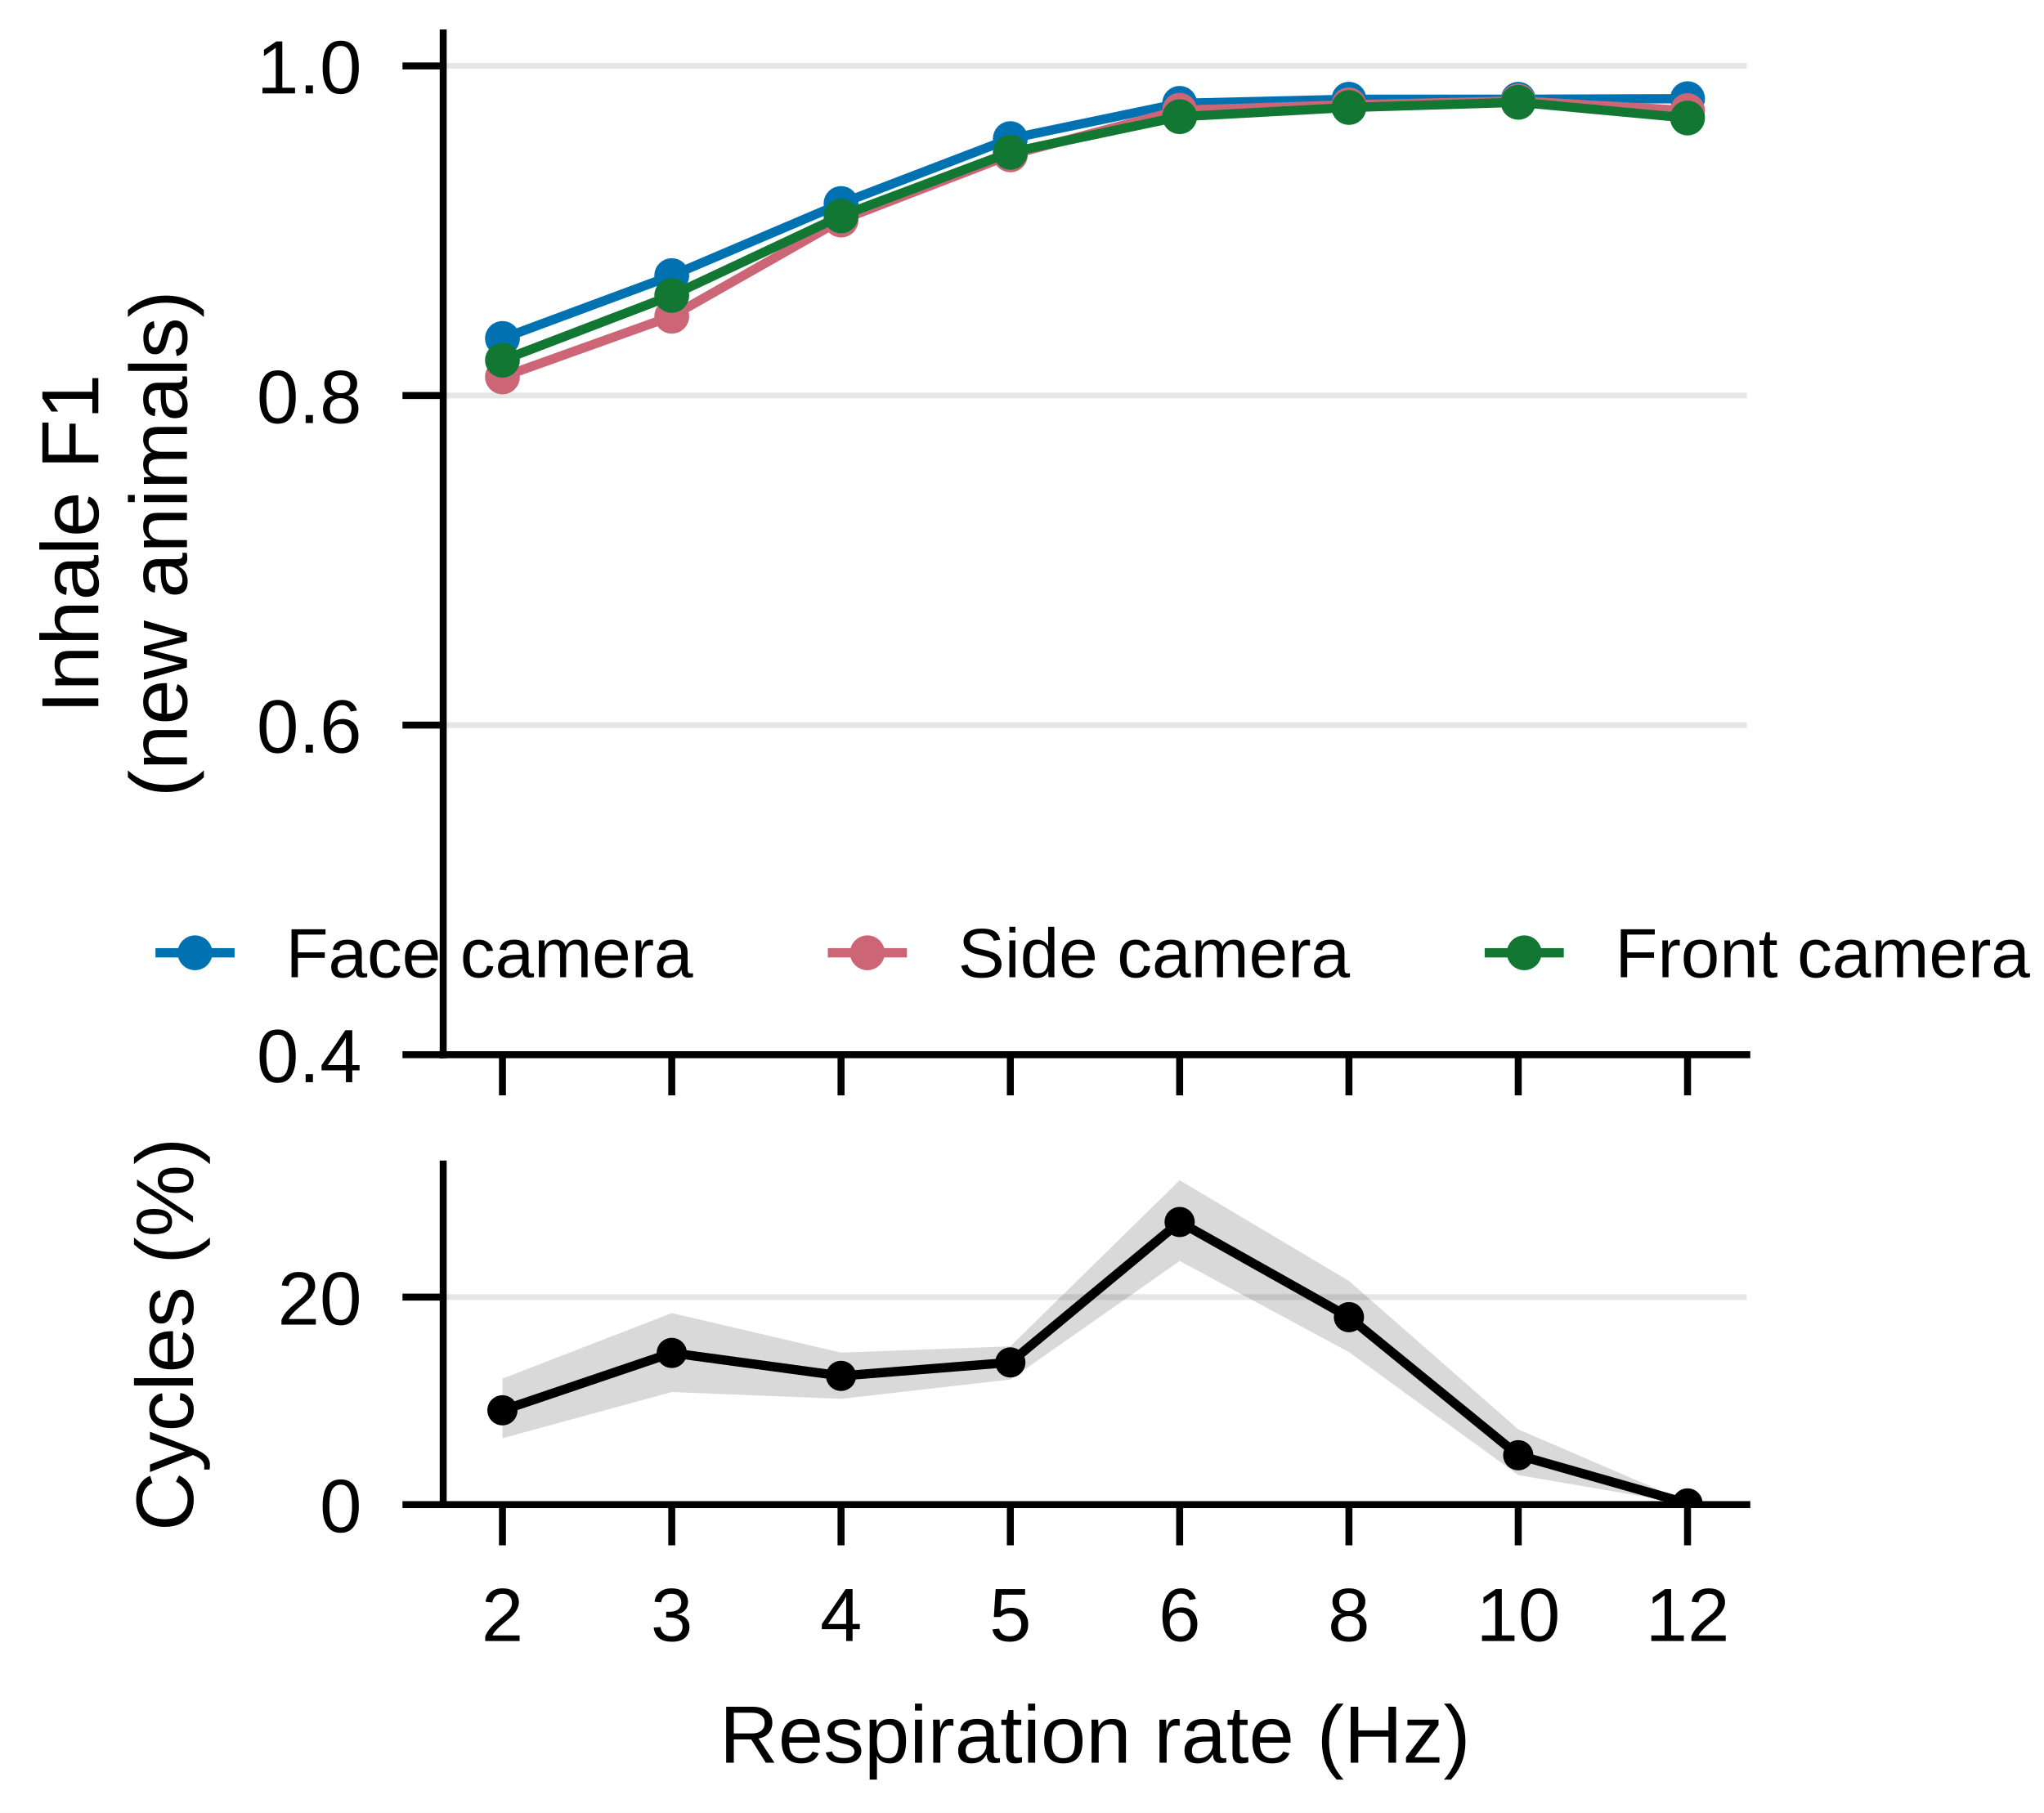
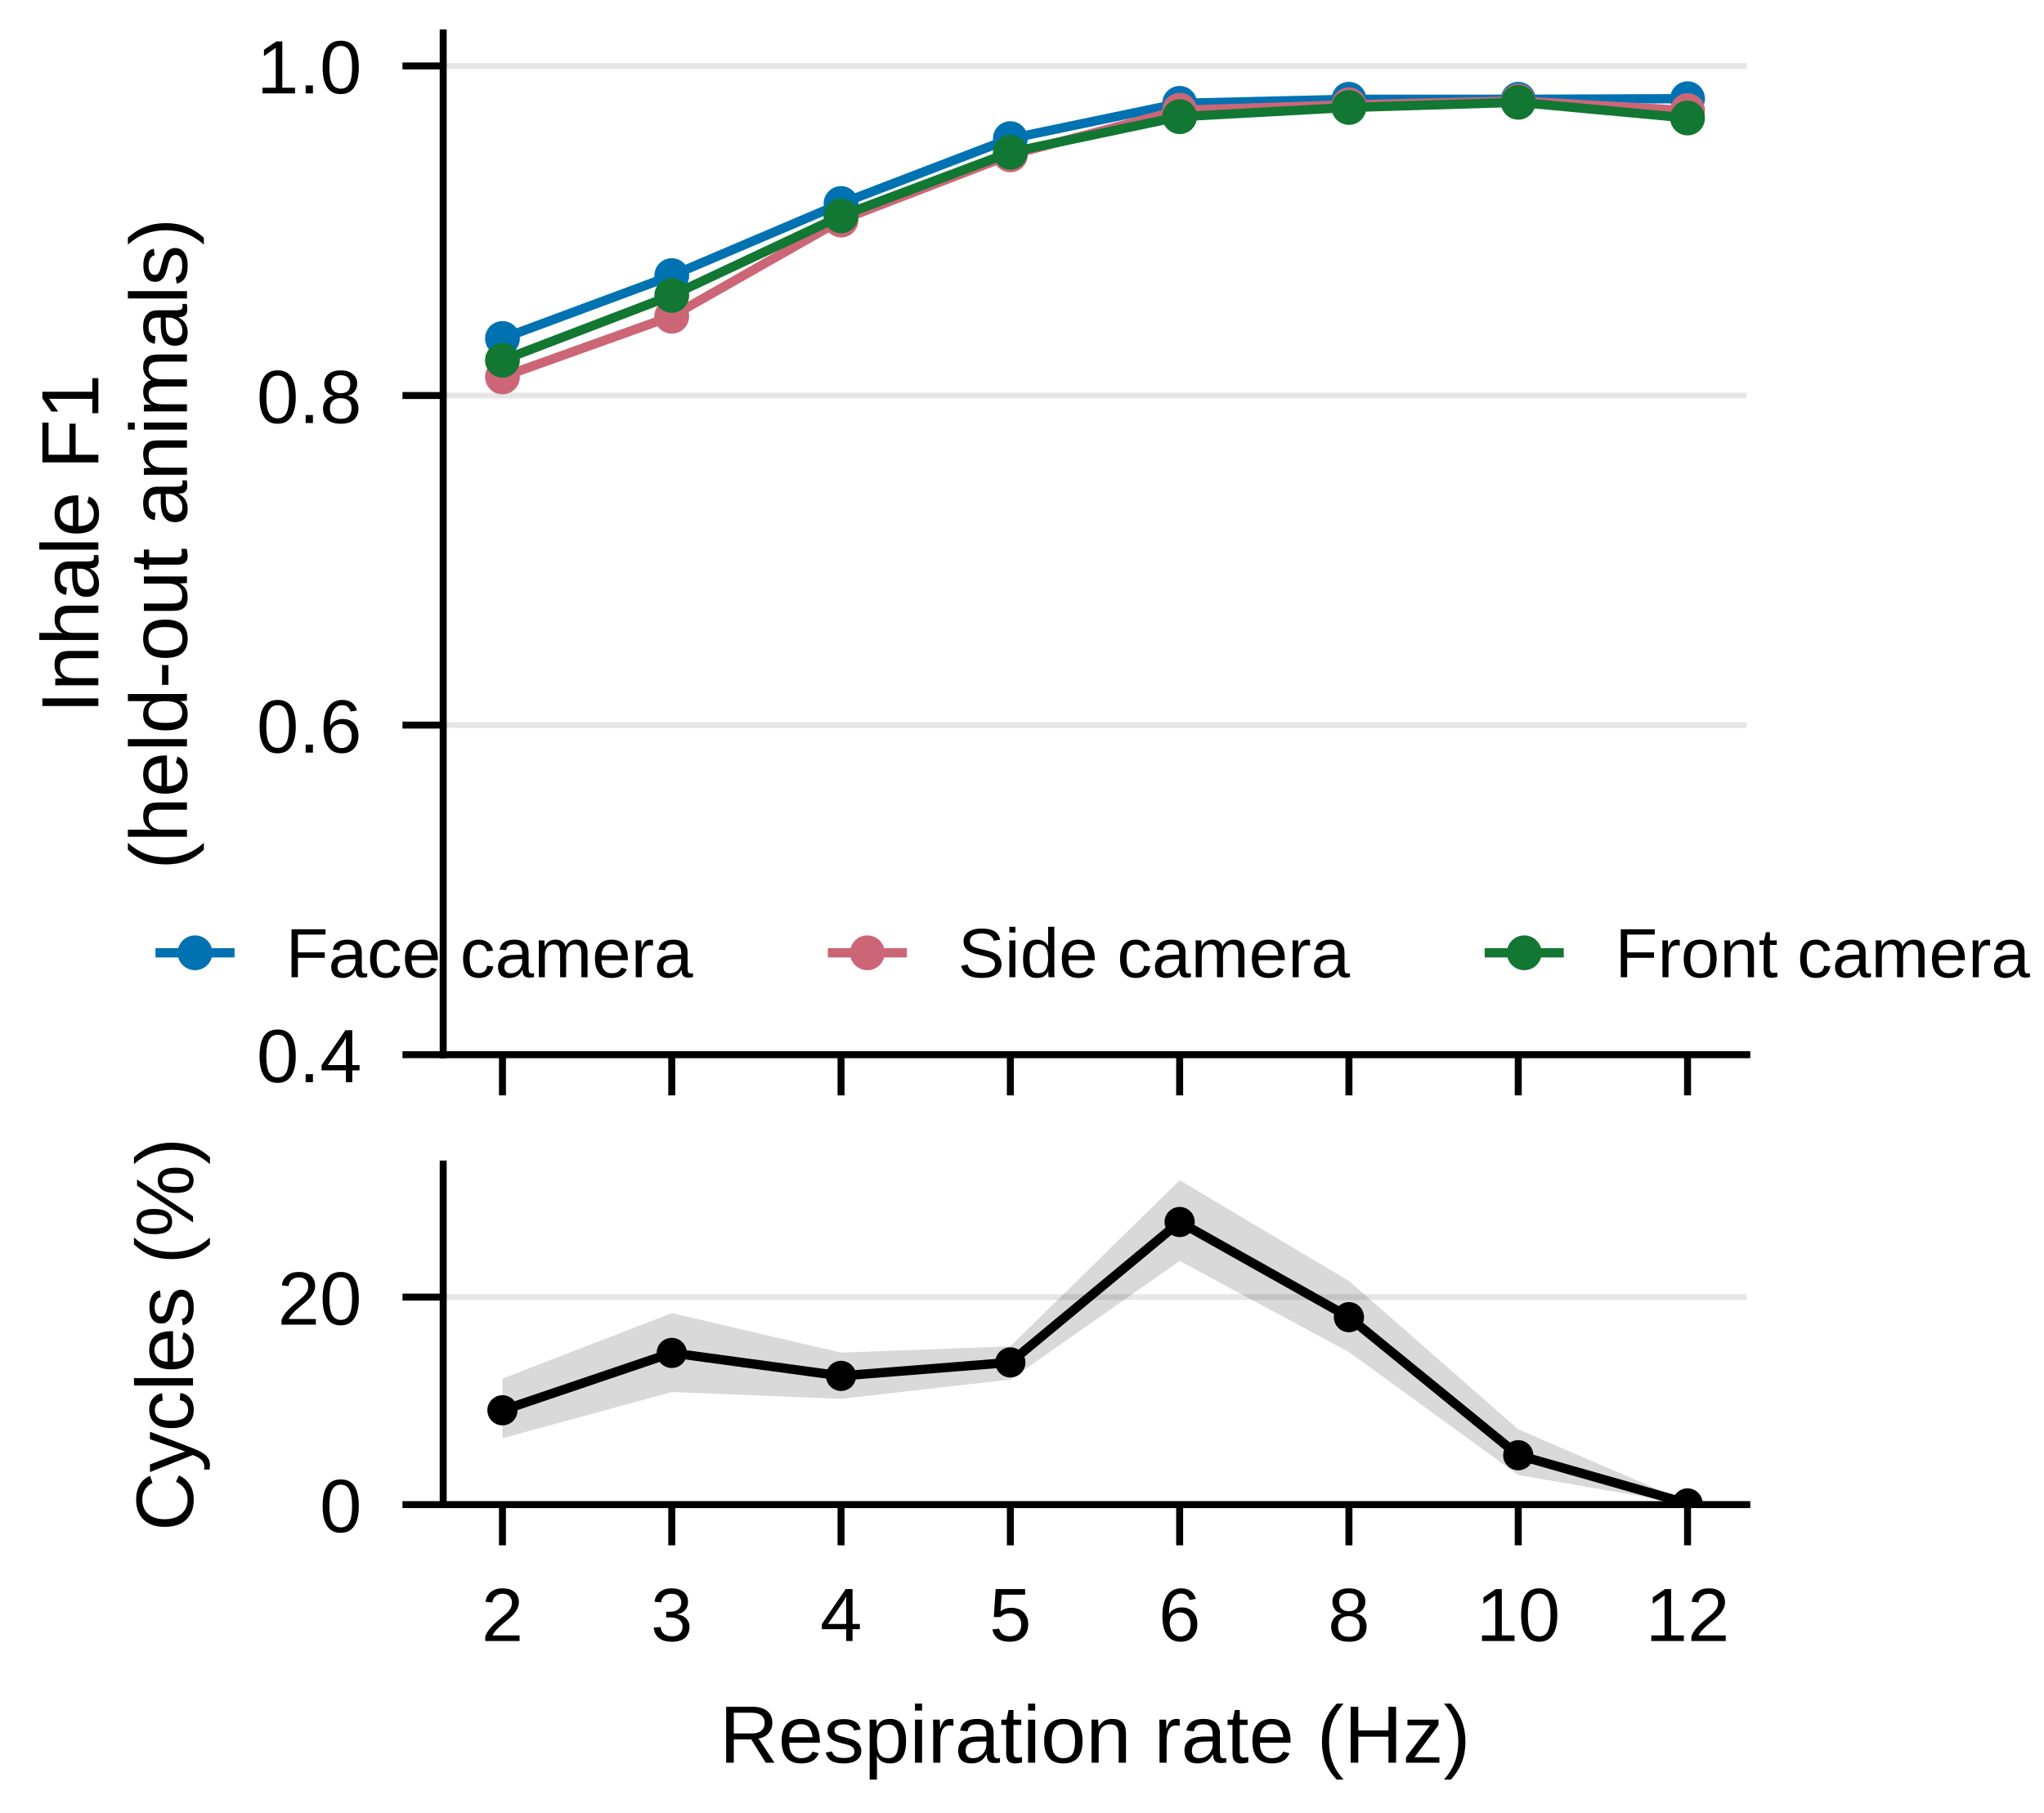
<svg xmlns="http://www.w3.org/2000/svg" xmlns:xlink="http://www.w3.org/1999/xlink" width="175.748pt" height="155.906pt" viewBox="0 0 175.748 155.906" version="1.1">
  <defs>
    <style type="text/css">*{stroke-linejoin: round; stroke-linecap: butt}</style>
  </defs>
  <g id="figure_1">
    <g id="patch_1">
      <path d="M 0 155.906  L 175.748 155.906  L 175.748 0  L 0 0  z " style="fill: #ffffff" />
    </g>
    <g id="axes_1">
      <g id="patch_2">
        <path d="M 38.107 90.707  L 150.194 90.707  L 150.194 2.835  L 38.107 2.835  z " style="fill: #ffffff" />
      </g>
      <g id="matplotlib.axis_1">
        <g id="xtick_1">
          <g id="line2d_1">
            <defs>
-               <path id="m03ba163e73" d="M 0 0  L 0 3.5  " style="stroke: #000000; stroke-width: 0.6" />
+               <path id="m599f8264e8" d="M 0 0  L 0 3.5  " style="stroke: #000000; stroke-width: 0.6" />
            </defs>
            <g>
-               <use xlink:href="#m03ba163e73" x="43.202" y="90.707" style="stroke: #000000; stroke-width: 0.6" />
+               <use xlink:href="#m599f8264e8" x="43.202" y="90.707" style="stroke: #000000; stroke-width: 0.6" />
            </g>
          </g>
        </g>
        <g id="xtick_2">
          <g id="line2d_2">
            <g>
-               <use xlink:href="#m03ba163e73" x="57.759" y="90.707" style="stroke: #000000; stroke-width: 0.6" />
+               <use xlink:href="#m599f8264e8" x="57.759" y="90.707" style="stroke: #000000; stroke-width: 0.6" />
            </g>
          </g>
        </g>
        <g id="xtick_3">
          <g id="line2d_3">
            <g>
-               <use xlink:href="#m03ba163e73" x="72.315" y="90.707" style="stroke: #000000; stroke-width: 0.6" />
+               <use xlink:href="#m599f8264e8" x="72.315" y="90.707" style="stroke: #000000; stroke-width: 0.6" />
            </g>
          </g>
        </g>
        <g id="xtick_4">
          <g id="line2d_4">
            <g>
-               <use xlink:href="#m03ba163e73" x="86.872" y="90.707" style="stroke: #000000; stroke-width: 0.6" />
+               <use xlink:href="#m599f8264e8" x="86.872" y="90.707" style="stroke: #000000; stroke-width: 0.6" />
            </g>
          </g>
        </g>
        <g id="xtick_5">
          <g id="line2d_5">
            <g>
-               <use xlink:href="#m03ba163e73" x="101.429" y="90.707" style="stroke: #000000; stroke-width: 0.6" />
+               <use xlink:href="#m599f8264e8" x="101.429" y="90.707" style="stroke: #000000; stroke-width: 0.6" />
            </g>
          </g>
        </g>
        <g id="xtick_6">
          <g id="line2d_6">
            <g>
-               <use xlink:href="#m03ba163e73" x="115.985" y="90.707" style="stroke: #000000; stroke-width: 0.6" />
+               <use xlink:href="#m599f8264e8" x="115.985" y="90.707" style="stroke: #000000; stroke-width: 0.6" />
            </g>
          </g>
        </g>
        <g id="xtick_7">
          <g id="line2d_7">
            <g>
-               <use xlink:href="#m03ba163e73" x="130.542" y="90.707" style="stroke: #000000; stroke-width: 0.6" />
+               <use xlink:href="#m599f8264e8" x="130.542" y="90.707" style="stroke: #000000; stroke-width: 0.6" />
            </g>
          </g>
        </g>
        <g id="xtick_8">
          <g id="line2d_8">
            <g>
-               <use xlink:href="#m03ba163e73" x="145.099" y="90.707" style="stroke: #000000; stroke-width: 0.6" />
+               <use xlink:href="#m599f8264e8" x="145.099" y="90.707" style="stroke: #000000; stroke-width: 0.6" />
            </g>
          </g>
        </g>
      </g>
      <g id="matplotlib.axis_2">
        <g id="ytick_1">
          <g id="line2d_9">
-             <path d="M 38.107 90.707  L 150.194 90.707  " clip-path="url(#p1f87ca7f56)" style="fill: none; stroke: #e6e6e6; stroke-width: 0.5; stroke-linecap: square" />
+             <path d="M 38.107 90.707  L 150.194 90.707  " clip-path="url(#pb3d7f7e293)" style="fill: none; stroke: #e6e6e6; stroke-width: 0.5; stroke-linecap: square" />
          </g>
          <g id="line2d_10">
            <defs>
-               <path id="m43eda0c025" d="M 0 0  L -3.5 0  " style="stroke: #000000; stroke-width: 0.6" />
+               <path id="mf9e0705a2c" d="M 0 0  L -3.5 0  " style="stroke: #000000; stroke-width: 0.6" />
            </defs>
            <g>
-               <use xlink:href="#m43eda0c025" x="38.107" y="90.707" style="stroke: #000000; stroke-width: 0.6" />
+               <use xlink:href="#mf9e0705a2c" x="38.107" y="90.707" style="stroke: #000000; stroke-width: 0.6" />
            </g>
          </g>
          <g id="text_1">
            <text style="font-size: 6.5px; font-family: 'Arial', 'Helvetica', 'DejaVu Sans', sans-serif; text-anchor: end" x="31.107" y="93.073" transform="rotate(-0 31.10709 93.07325)">0.4</text>
          </g>
        </g>
        <g id="ytick_2">
          <g id="line2d_11">
-             <path d="M 38.107 62.361  L 150.194 62.361  " clip-path="url(#p1f87ca7f56)" style="fill: none; stroke: #e6e6e6; stroke-width: 0.5; stroke-linecap: square" />
+             <path d="M 38.107 62.361  L 150.194 62.361  " clip-path="url(#pb3d7f7e293)" style="fill: none; stroke: #e6e6e6; stroke-width: 0.5; stroke-linecap: square" />
          </g>
          <g id="line2d_12">
            <g>
-               <use xlink:href="#m43eda0c025" x="38.107" y="62.361" style="stroke: #000000; stroke-width: 0.6" />
+               <use xlink:href="#mf9e0705a2c" x="38.107" y="62.361" style="stroke: #000000; stroke-width: 0.6" />
            </g>
          </g>
          <g id="text_2">
            <text style="font-size: 6.5px; font-family: 'Arial', 'Helvetica', 'DejaVu Sans', sans-serif; text-anchor: end" x="31.107" y="64.727" transform="rotate(-0 31.10709 64.72728)">0.6</text>
          </g>
        </g>
        <g id="ytick_3">
          <g id="line2d_13">
-             <path d="M 38.107 34.015  L 150.194 34.015  " clip-path="url(#p1f87ca7f56)" style="fill: none; stroke: #e6e6e6; stroke-width: 0.5; stroke-linecap: square" />
+             <path d="M 38.107 34.015  L 150.194 34.015  " clip-path="url(#pb3d7f7e293)" style="fill: none; stroke: #e6e6e6; stroke-width: 0.5; stroke-linecap: square" />
          </g>
          <g id="line2d_14">
            <g>
-               <use xlink:href="#m43eda0c025" x="38.107" y="34.015" style="stroke: #000000; stroke-width: 0.6" />
+               <use xlink:href="#mf9e0705a2c" x="38.107" y="34.015" style="stroke: #000000; stroke-width: 0.6" />
            </g>
          </g>
          <g id="text_3">
            <text style="font-size: 6.5px; font-family: 'Arial', 'Helvetica', 'DejaVu Sans', sans-serif; text-anchor: end" x="31.107" y="36.381" transform="rotate(-0 31.10709 36.3813)">0.8</text>
          </g>
        </g>
        <g id="ytick_4">
          <g id="line2d_15">
-             <path d="M 38.107 5.669  L 150.194 5.669  " clip-path="url(#p1f87ca7f56)" style="fill: none; stroke: #e6e6e6; stroke-width: 0.5; stroke-linecap: square" />
+             <path d="M 38.107 5.669  L 150.194 5.669  " clip-path="url(#pb3d7f7e293)" style="fill: none; stroke: #e6e6e6; stroke-width: 0.5; stroke-linecap: square" />
          </g>
          <g id="line2d_16">
            <g>
-               <use xlink:href="#m43eda0c025" x="38.107" y="5.669" style="stroke: #000000; stroke-width: 0.6" />
+               <use xlink:href="#mf9e0705a2c" x="38.107" y="5.669" style="stroke: #000000; stroke-width: 0.6" />
            </g>
          </g>
          <g id="text_4">
            <text style="font-size: 6.5px; font-family: 'Arial', 'Helvetica', 'DejaVu Sans', sans-serif; text-anchor: end" x="31.107" y="8.035" transform="rotate(-0 31.10709 8.035332)">1.0</text>
          </g>
        </g>
        <g id="text_5">
          <text style="font-size: 7px; font-family: 'Arial', 'Helvetica', 'DejaVu Sans', sans-serif" transform="translate(8.455495 61.36262) rotate(-90)">Inhale F1</text>
-           <text style="font-size: 7px; font-family: 'Arial', 'Helvetica', 'DejaVu Sans', sans-serif" transform="translate(16.07415 68.55403) rotate(-90)">(new animals)</text>
+           <text style="font-size: 7px; font-family: 'Arial', 'Helvetica', 'DejaVu Sans', sans-serif" transform="translate(16.07415 74.78075) rotate(-90)">(held-out animals)</text>
        </g>
      </g>
      <g id="line2d_17">
-         <path d="M 43.202 29.109  L 57.759 23.703  L 72.315 17.503  L 86.872 11.921  L 101.429 8.888  L 115.985 8.534  L 130.542 8.537  L 145.099 8.488  " clip-path="url(#p1f87ca7f56)" style="fill: none; stroke: #0072b2; stroke-width: 0.8; stroke-linecap: square" />
-         <defs>
-           <path id="mc68730f047" d="M 0 1  C 0.265 1 0.52 0.895 0.707 0.707  C 0.895 0.52 1 0.265 1 0  C 1 -0.265 0.895 -0.52 0.707 -0.707  C 0.52 -0.895 0.265 -1 0 -1  C -0.265 -1 -0.52 -0.895 -0.707 -0.707  C -0.895 -0.52 -1 -0.265 -1 0  C -1 0.265 -0.895 0.52 -0.707 0.707  C -0.52 0.895 -0.265 1 0 1  z " style="stroke: #0072b2" />
-         </defs>
-         <g clip-path="url(#p1f87ca7f56)">
-           <use xlink:href="#mc68730f047" x="43.202" y="29.109" style="fill: #0072b2; stroke: #0072b2" />
-           <use xlink:href="#mc68730f047" x="57.759" y="23.703" style="fill: #0072b2; stroke: #0072b2" />
-           <use xlink:href="#mc68730f047" x="72.315" y="17.503" style="fill: #0072b2; stroke: #0072b2" />
-           <use xlink:href="#mc68730f047" x="86.872" y="11.921" style="fill: #0072b2; stroke: #0072b2" />
-           <use xlink:href="#mc68730f047" x="101.429" y="8.888" style="fill: #0072b2; stroke: #0072b2" />
-           <use xlink:href="#mc68730f047" x="115.985" y="8.534" style="fill: #0072b2; stroke: #0072b2" />
-           <use xlink:href="#mc68730f047" x="130.542" y="8.537" style="fill: #0072b2; stroke: #0072b2" />
-           <use xlink:href="#mc68730f047" x="145.099" y="8.488" style="fill: #0072b2; stroke: #0072b2" />
+         <path d="M 43.202 29.109  L 57.759 23.703  L 72.315 17.503  L 86.872 11.921  L 101.429 8.888  L 115.985 8.534  L 130.542 8.537  L 145.099 8.488  " clip-path="url(#pb3d7f7e293)" style="fill: none; stroke: #0072b2; stroke-width: 0.8; stroke-linecap: square" />
+         <defs>
+           <path id="mda10e32c08" d="M 0 1  C 0.265 1 0.52 0.895 0.707 0.707  C 0.895 0.52 1 0.265 1 0  C 1 -0.265 0.895 -0.52 0.707 -0.707  C 0.52 -0.895 0.265 -1 0 -1  C -0.265 -1 -0.52 -0.895 -0.707 -0.707  C -0.895 -0.52 -1 -0.265 -1 0  C -1 0.265 -0.895 0.52 -0.707 0.707  C -0.52 0.895 -0.265 1 0 1  z " style="stroke: #0072b2" />
+         </defs>
+         <g clip-path="url(#pb3d7f7e293)">
+           <use xlink:href="#mda10e32c08" x="43.202" y="29.109" style="fill: #0072b2; stroke: #0072b2" />
+           <use xlink:href="#mda10e32c08" x="57.759" y="23.703" style="fill: #0072b2; stroke: #0072b2" />
+           <use xlink:href="#mda10e32c08" x="72.315" y="17.503" style="fill: #0072b2; stroke: #0072b2" />
+           <use xlink:href="#mda10e32c08" x="86.872" y="11.921" style="fill: #0072b2; stroke: #0072b2" />
+           <use xlink:href="#mda10e32c08" x="101.429" y="8.888" style="fill: #0072b2; stroke: #0072b2" />
+           <use xlink:href="#mda10e32c08" x="115.985" y="8.534" style="fill: #0072b2; stroke: #0072b2" />
+           <use xlink:href="#mda10e32c08" x="130.542" y="8.537" style="fill: #0072b2; stroke: #0072b2" />
+           <use xlink:href="#mda10e32c08" x="145.099" y="8.488" style="fill: #0072b2; stroke: #0072b2" />
        </g>
      </g>
      <g id="line2d_18">
-         <path d="M 43.202 32.416  L 57.759 27.199  L 72.315 18.926  L 86.872 13.321  L 101.429 9.481  L 115.985 9.013  L 130.542 8.681  L 145.099 9.511  " clip-path="url(#p1f87ca7f56)" style="fill: none; stroke: #cc6677; stroke-width: 0.8; stroke-linecap: square" />
-         <defs>
-           <path id="m29aecbeddb" d="M 0 1  C 0.265 1 0.52 0.895 0.707 0.707  C 0.895 0.52 1 0.265 1 0  C 1 -0.265 0.895 -0.52 0.707 -0.707  C 0.52 -0.895 0.265 -1 0 -1  C -0.265 -1 -0.52 -0.895 -0.707 -0.707  C -0.895 -0.52 -1 -0.265 -1 0  C -1 0.265 -0.895 0.52 -0.707 0.707  C -0.52 0.895 -0.265 1 0 1  z " style="stroke: #cc6677" />
-         </defs>
-         <g clip-path="url(#p1f87ca7f56)">
-           <use xlink:href="#m29aecbeddb" x="43.202" y="32.416" style="fill: #cc6677; stroke: #cc6677" />
-           <use xlink:href="#m29aecbeddb" x="57.759" y="27.199" style="fill: #cc6677; stroke: #cc6677" />
-           <use xlink:href="#m29aecbeddb" x="72.315" y="18.926" style="fill: #cc6677; stroke: #cc6677" />
-           <use xlink:href="#m29aecbeddb" x="86.872" y="13.321" style="fill: #cc6677; stroke: #cc6677" />
-           <use xlink:href="#m29aecbeddb" x="101.429" y="9.481" style="fill: #cc6677; stroke: #cc6677" />
-           <use xlink:href="#m29aecbeddb" x="115.985" y="9.013" style="fill: #cc6677; stroke: #cc6677" />
-           <use xlink:href="#m29aecbeddb" x="130.542" y="8.681" style="fill: #cc6677; stroke: #cc6677" />
-           <use xlink:href="#m29aecbeddb" x="145.099" y="9.511" style="fill: #cc6677; stroke: #cc6677" />
+         <path d="M 43.202 32.416  L 57.759 27.199  L 72.315 18.926  L 86.872 13.321  L 101.429 9.481  L 115.985 9.013  L 130.542 8.681  L 145.099 9.511  " clip-path="url(#pb3d7f7e293)" style="fill: none; stroke: #cc6677; stroke-width: 0.8; stroke-linecap: square" />
+         <defs>
+           <path id="mcde700554c" d="M 0 1  C 0.265 1 0.52 0.895 0.707 0.707  C 0.895 0.52 1 0.265 1 0  C 1 -0.265 0.895 -0.52 0.707 -0.707  C 0.52 -0.895 0.265 -1 0 -1  C -0.265 -1 -0.52 -0.895 -0.707 -0.707  C -0.895 -0.52 -1 -0.265 -1 0  C -1 0.265 -0.895 0.52 -0.707 0.707  C -0.52 0.895 -0.265 1 0 1  z " style="stroke: #cc6677" />
+         </defs>
+         <g clip-path="url(#pb3d7f7e293)">
+           <use xlink:href="#mcde700554c" x="43.202" y="32.416" style="fill: #cc6677; stroke: #cc6677" />
+           <use xlink:href="#mcde700554c" x="57.759" y="27.199" style="fill: #cc6677; stroke: #cc6677" />
+           <use xlink:href="#mcde700554c" x="72.315" y="18.926" style="fill: #cc6677; stroke: #cc6677" />
+           <use xlink:href="#mcde700554c" x="86.872" y="13.321" style="fill: #cc6677; stroke: #cc6677" />
+           <use xlink:href="#mcde700554c" x="101.429" y="9.481" style="fill: #cc6677; stroke: #cc6677" />
+           <use xlink:href="#mcde700554c" x="115.985" y="9.013" style="fill: #cc6677; stroke: #cc6677" />
+           <use xlink:href="#mcde700554c" x="130.542" y="8.681" style="fill: #cc6677; stroke: #cc6677" />
+           <use xlink:href="#mcde700554c" x="145.099" y="9.511" style="fill: #cc6677; stroke: #cc6677" />
        </g>
      </g>
      <g id="line2d_19">
-         <path d="M 43.202 30.981  L 57.759 25.407  L 72.315 18.567  L 86.872 13.099  L 101.429 10.034  L 115.985 9.243  L 130.542 8.799  L 145.099 10.149  " clip-path="url(#p1f87ca7f56)" style="fill: none; stroke: #117733; stroke-width: 0.8; stroke-linecap: square" />
-         <defs>
-           <path id="mec01b8b315" d="M 0 1  C 0.265 1 0.52 0.895 0.707 0.707  C 0.895 0.52 1 0.265 1 0  C 1 -0.265 0.895 -0.52 0.707 -0.707  C 0.52 -0.895 0.265 -1 0 -1  C -0.265 -1 -0.52 -0.895 -0.707 -0.707  C -0.895 -0.52 -1 -0.265 -1 0  C -1 0.265 -0.895 0.52 -0.707 0.707  C -0.52 0.895 -0.265 1 0 1  z " style="stroke: #117733" />
-         </defs>
-         <g clip-path="url(#p1f87ca7f56)">
-           <use xlink:href="#mec01b8b315" x="43.202" y="30.981" style="fill: #117733; stroke: #117733" />
-           <use xlink:href="#mec01b8b315" x="57.759" y="25.407" style="fill: #117733; stroke: #117733" />
-           <use xlink:href="#mec01b8b315" x="72.315" y="18.567" style="fill: #117733; stroke: #117733" />
-           <use xlink:href="#mec01b8b315" x="86.872" y="13.099" style="fill: #117733; stroke: #117733" />
-           <use xlink:href="#mec01b8b315" x="101.429" y="10.034" style="fill: #117733; stroke: #117733" />
-           <use xlink:href="#mec01b8b315" x="115.985" y="9.243" style="fill: #117733; stroke: #117733" />
-           <use xlink:href="#mec01b8b315" x="130.542" y="8.799" style="fill: #117733; stroke: #117733" />
-           <use xlink:href="#mec01b8b315" x="145.099" y="10.149" style="fill: #117733; stroke: #117733" />
+         <path d="M 43.202 30.981  L 57.759 25.407  L 72.315 18.567  L 86.872 13.099  L 101.429 10.034  L 115.985 9.243  L 130.542 8.799  L 145.099 10.149  " clip-path="url(#pb3d7f7e293)" style="fill: none; stroke: #117733; stroke-width: 0.8; stroke-linecap: square" />
+         <defs>
+           <path id="mbac8691b4f" d="M 0 1  C 0.265 1 0.52 0.895 0.707 0.707  C 0.895 0.52 1 0.265 1 0  C 1 -0.265 0.895 -0.52 0.707 -0.707  C 0.52 -0.895 0.265 -1 0 -1  C -0.265 -1 -0.52 -0.895 -0.707 -0.707  C -0.895 -0.52 -1 -0.265 -1 0  C -1 0.265 -0.895 0.52 -0.707 0.707  C -0.52 0.895 -0.265 1 0 1  z " style="stroke: #117733" />
+         </defs>
+         <g clip-path="url(#pb3d7f7e293)">
+           <use xlink:href="#mbac8691b4f" x="43.202" y="30.981" style="fill: #117733; stroke: #117733" />
+           <use xlink:href="#mbac8691b4f" x="57.759" y="25.407" style="fill: #117733; stroke: #117733" />
+           <use xlink:href="#mbac8691b4f" x="72.315" y="18.567" style="fill: #117733; stroke: #117733" />
+           <use xlink:href="#mbac8691b4f" x="86.872" y="13.099" style="fill: #117733; stroke: #117733" />
+           <use xlink:href="#mbac8691b4f" x="101.429" y="10.034" style="fill: #117733; stroke: #117733" />
+           <use xlink:href="#mbac8691b4f" x="115.985" y="9.243" style="fill: #117733; stroke: #117733" />
+           <use xlink:href="#mbac8691b4f" x="130.542" y="8.799" style="fill: #117733; stroke: #117733" />
+           <use xlink:href="#mbac8691b4f" x="145.099" y="10.149" style="fill: #117733; stroke: #117733" />
        </g>
      </g>
      <g id="patch_3">
        <path d="M 38.107 90.707  L 38.107 2.835  " style="fill: none; stroke: #000000; stroke-width: 0.6; stroke-linejoin: miter; stroke-linecap: square" />
      </g>
      <g id="patch_4">
        <path d="M 38.107 90.707  L 150.194 90.707  " style="fill: none; stroke: #000000; stroke-width: 0.6; stroke-linejoin: miter; stroke-linecap: square" />
      </g>
      <g id="legend_1">
        <g id="line2d_20">
          <path d="M 13.768 81.944  L 16.768 81.944  L 19.768 81.944  " style="fill: none; stroke: #0072b2; stroke-width: 0.8; stroke-linecap: square" />
          <g>
-             <use xlink:href="#mc68730f047" x="16.768" y="81.944" style="fill: #0072b2; stroke: #0072b2" />
+             <use xlink:href="#mda10e32c08" x="16.768" y="81.944" style="fill: #0072b2; stroke: #0072b2" />
          </g>
        </g>
        <g id="text_6">
          <text style="font-size: 6px; font-family: 'Arial', 'Helvetica', 'DejaVu Sans', sans-serif; text-anchor: start" x="24.568" y="84.044" transform="rotate(-0 24.56775 84.04446)">Face camera</text>
        </g>
        <g id="line2d_21">
          <path d="M 71.578 81.944  L 74.578 81.944  L 77.578 81.944  " style="fill: none; stroke: #cc6677; stroke-width: 0.8; stroke-linecap: square" />
          <g>
-             <use xlink:href="#m29aecbeddb" x="74.578" y="81.944" style="fill: #cc6677; stroke: #cc6677" />
+             <use xlink:href="#mcde700554c" x="74.578" y="81.944" style="fill: #cc6677; stroke: #cc6677" />
          </g>
        </g>
        <g id="text_7">
          <text style="font-size: 6px; font-family: 'Arial', 'Helvetica', 'DejaVu Sans', sans-serif; text-anchor: start" x="82.378" y="84.044" transform="rotate(-0 82.37775 84.04446)">Side camera</text>
        </g>
        <g id="line2d_22">
          <path d="M 128.058 81.944  L 131.058 81.944  L 134.058 81.944  " style="fill: none; stroke: #117733; stroke-width: 0.8; stroke-linecap: square" />
          <g>
-             <use xlink:href="#mec01b8b315" x="131.058" y="81.944" style="fill: #117733; stroke: #117733" />
+             <use xlink:href="#mbac8691b4f" x="131.058" y="81.944" style="fill: #117733; stroke: #117733" />
          </g>
        </g>
        <g id="text_8">
          <text style="font-size: 6px; font-family: 'Arial', 'Helvetica', 'DejaVu Sans', sans-serif; text-anchor: start" x="138.858" y="84.044" transform="rotate(-0 138.8584 84.04446)">Front camera</text>
        </g>
      </g>
    </g>
    <g id="axes_2">
      <g id="patch_5">
        <path d="M 38.107 129.401  L 150.194 129.401  L 150.194 100.11  L 38.107 100.11  z " style="fill: #ffffff" />
      </g>
      <g id="matplotlib.axis_3">
        <g id="xtick_9">
          <g id="line2d_23">
            <g>
-               <use xlink:href="#m03ba163e73" x="43.202" y="129.401" style="stroke: #000000; stroke-width: 0.6" />
+               <use xlink:href="#m599f8264e8" x="43.202" y="129.401" style="stroke: #000000; stroke-width: 0.6" />
            </g>
          </g>
          <g id="text_9">
            <text style="font-size: 6.5px; font-family: 'Arial', 'Helvetica', 'DejaVu Sans', sans-serif; text-anchor: middle" x="43.202" y="141.133" transform="rotate(-0 43.20193 141.1335)">2</text>
          </g>
        </g>
        <g id="xtick_10">
          <g id="line2d_24">
            <g>
-               <use xlink:href="#m03ba163e73" x="57.759" y="129.401" style="stroke: #000000; stroke-width: 0.6" />
+               <use xlink:href="#m599f8264e8" x="57.759" y="129.401" style="stroke: #000000; stroke-width: 0.6" />
            </g>
          </g>
          <g id="text_10">
            <text style="font-size: 6.5px; font-family: 'Arial', 'Helvetica', 'DejaVu Sans', sans-serif; text-anchor: middle" x="57.759" y="141.133" transform="rotate(-0 57.75864 141.1335)">3</text>
          </g>
        </g>
        <g id="xtick_11">
          <g id="line2d_25">
            <g>
-               <use xlink:href="#m03ba163e73" x="72.315" y="129.401" style="stroke: #000000; stroke-width: 0.6" />
+               <use xlink:href="#m599f8264e8" x="72.315" y="129.401" style="stroke: #000000; stroke-width: 0.6" />
            </g>
          </g>
          <g id="text_11">
            <text style="font-size: 6.5px; font-family: 'Arial', 'Helvetica', 'DejaVu Sans', sans-serif; text-anchor: middle" x="72.315" y="141.133" transform="rotate(-0 72.31535 141.1335)">4</text>
          </g>
        </g>
        <g id="xtick_12">
          <g id="line2d_26">
            <g>
-               <use xlink:href="#m03ba163e73" x="86.872" y="129.401" style="stroke: #000000; stroke-width: 0.6" />
+               <use xlink:href="#m599f8264e8" x="86.872" y="129.401" style="stroke: #000000; stroke-width: 0.6" />
            </g>
          </g>
          <g id="text_12">
            <text style="font-size: 6.5px; font-family: 'Arial', 'Helvetica', 'DejaVu Sans', sans-serif; text-anchor: middle" x="86.872" y="141.133" transform="rotate(-0 86.87206 141.1335)">5</text>
          </g>
        </g>
        <g id="xtick_13">
          <g id="line2d_27">
            <g>
-               <use xlink:href="#m03ba163e73" x="101.429" y="129.401" style="stroke: #000000; stroke-width: 0.6" />
+               <use xlink:href="#m599f8264e8" x="101.429" y="129.401" style="stroke: #000000; stroke-width: 0.6" />
            </g>
          </g>
          <g id="text_13">
            <text style="font-size: 6.5px; font-family: 'Arial', 'Helvetica', 'DejaVu Sans', sans-serif; text-anchor: middle" x="101.429" y="141.133" transform="rotate(-0 101.4288 141.1335)">6</text>
          </g>
        </g>
        <g id="xtick_14">
          <g id="line2d_28">
            <g>
-               <use xlink:href="#m03ba163e73" x="115.985" y="129.401" style="stroke: #000000; stroke-width: 0.6" />
+               <use xlink:href="#m599f8264e8" x="115.985" y="129.401" style="stroke: #000000; stroke-width: 0.6" />
            </g>
          </g>
          <g id="text_14">
            <text style="font-size: 6.5px; font-family: 'Arial', 'Helvetica', 'DejaVu Sans', sans-serif; text-anchor: middle" x="115.985" y="141.133" transform="rotate(-0 115.9855 141.1335)">8</text>
          </g>
        </g>
        <g id="xtick_15">
          <g id="line2d_29">
            <g>
-               <use xlink:href="#m03ba163e73" x="130.542" y="129.401" style="stroke: #000000; stroke-width: 0.6" />
+               <use xlink:href="#m599f8264e8" x="130.542" y="129.401" style="stroke: #000000; stroke-width: 0.6" />
            </g>
          </g>
          <g id="text_15">
            <text style="font-size: 6.5px; font-family: 'Arial', 'Helvetica', 'DejaVu Sans', sans-serif; text-anchor: middle" x="130.542" y="141.133" transform="rotate(-0 130.5422 141.1335)">10</text>
          </g>
        </g>
        <g id="xtick_16">
          <g id="line2d_30">
            <g>
-               <use xlink:href="#m03ba163e73" x="145.099" y="129.401" style="stroke: #000000; stroke-width: 0.6" />
+               <use xlink:href="#m599f8264e8" x="145.099" y="129.401" style="stroke: #000000; stroke-width: 0.6" />
            </g>
          </g>
          <g id="text_16">
            <text style="font-size: 6.5px; font-family: 'Arial', 'Helvetica', 'DejaVu Sans', sans-serif; text-anchor: middle" x="145.099" y="141.133" transform="rotate(-0 145.0989 141.1335)">12</text>
          </g>
        </g>
        <g id="text_17">
          <text style="font-size: 7px; font-family: 'Arial', 'Helvetica', 'DejaVu Sans', sans-serif; text-anchor: middle" x="94.15" y="151.598" transform="rotate(-0 94.15041 151.5976)">Respiration rate (Hz)</text>
        </g>
      </g>
      <g id="matplotlib.axis_4">
        <g id="ytick_5">
          <g id="line2d_31">
-             <path d="M 38.107 129.401  L 150.194 129.401  " clip-path="url(#pc726ea9614)" style="fill: none; stroke: #e6e6e6; stroke-width: 0.5; stroke-linecap: square" />
+             <path d="M 38.107 129.401  L 150.194 129.401  " clip-path="url(#p9780d91c53)" style="fill: none; stroke: #e6e6e6; stroke-width: 0.5; stroke-linecap: square" />
          </g>
          <g id="line2d_32">
            <g>
-               <use xlink:href="#m43eda0c025" x="38.107" y="129.401" style="stroke: #000000; stroke-width: 0.6" />
+               <use xlink:href="#mf9e0705a2c" x="38.107" y="129.401" style="stroke: #000000; stroke-width: 0.6" />
            </g>
          </g>
          <g id="text_18">
            <text style="font-size: 6.5px; font-family: 'Arial', 'Helvetica', 'DejaVu Sans', sans-serif; text-anchor: end" x="31.107" y="131.767" transform="rotate(-0 31.10709 131.7674)">0</text>
          </g>
        </g>
        <g id="ytick_6">
          <g id="line2d_33">
-             <path d="M 38.107 111.555  L 150.194 111.555  " clip-path="url(#pc726ea9614)" style="fill: none; stroke: #e6e6e6; stroke-width: 0.5; stroke-linecap: square" />
+             <path d="M 38.107 111.555  L 150.194 111.555  " clip-path="url(#p9780d91c53)" style="fill: none; stroke: #e6e6e6; stroke-width: 0.5; stroke-linecap: square" />
          </g>
          <g id="line2d_34">
            <g>
-               <use xlink:href="#m43eda0c025" x="38.107" y="111.555" style="stroke: #000000; stroke-width: 0.6" />
+               <use xlink:href="#mf9e0705a2c" x="38.107" y="111.555" style="stroke: #000000; stroke-width: 0.6" />
            </g>
          </g>
          <g id="text_19">
            <text style="font-size: 6.5px; font-family: 'Arial', 'Helvetica', 'DejaVu Sans', sans-serif; text-anchor: end" x="31.107" y="113.921" transform="rotate(-0 31.10709 113.9211)">20</text>
          </g>
        </g>
        <g id="text_20">
          <text style="font-size: 7px; font-family: 'Arial', 'Helvetica', 'DejaVu Sans', sans-serif; text-anchor: middle" x="16.599" y="114.756" transform="rotate(-90 16.59881 114.7559)">Cycles (%)</text>
        </g>
      </g>
      <g id="FillBetweenPolyCollection_1">
        <defs>
-           <path id="me2f3bf0989" d="M 43.202 -37.34  L 43.202 -32.211  L 57.759 -36.186  L 72.315 -35.602  L 86.872 -37.261  L 101.429 -47.458  L 115.985 -39.623  L 130.542 -29.046  L 145.099 -26.542  L 145.099 -26.703  L 145.099 -26.703  L 130.542 -32.98  L 115.985 -45.744  L 101.429 -54.402  L 86.872 -40.12  L 72.315 -39.577  L 57.759 -42.975  L 43.202 -37.34  z " />
-         </defs>
-         <g clip-path="url(#pc726ea9614)">
-           <use xlink:href="#me2f3bf0989" x="0" y="155.906" style="fill-opacity: 0.15" />
+           <path id="m07dd530b83" d="M 43.202 -37.34  L 43.202 -32.211  L 57.759 -36.186  L 72.315 -35.602  L 86.872 -37.261  L 101.429 -47.458  L 115.985 -39.623  L 130.542 -29.046  L 145.099 -26.542  L 145.099 -26.703  L 145.099 -26.703  L 130.542 -32.98  L 115.985 -45.744  L 101.429 -54.402  L 86.872 -40.12  L 72.315 -39.577  L 57.759 -42.975  L 43.202 -37.34  z " />
+         </defs>
+         <g clip-path="url(#p9780d91c53)">
+           <use xlink:href="#m07dd530b83" x="0" y="155.906" style="fill-opacity: 0.15" />
        </g>
      </g>
      <g id="line2d_35">
-         <path d="M 43.202 121.289  L 57.759 116.356  L 72.315 118.331  L 86.872 117.172  L 101.429 105.096  L 115.985 113.281  L 130.542 125.154  L 145.099 129.299  " clip-path="url(#pc726ea9614)" style="fill: none; stroke: #000000; stroke-width: 0.8; stroke-linecap: square" />
-         <defs>
-           <path id="m1d663690c6" d="M 0 0.8  C 0.212 0.8 0.416 0.716 0.566 0.566  C 0.716 0.416 0.8 0.212 0.8 0  C 0.8 -0.212 0.716 -0.416 0.566 -0.566  C 0.416 -0.716 0.212 -0.8 0 -0.8  C -0.212 -0.8 -0.416 -0.716 -0.566 -0.566  C -0.716 -0.416 -0.8 -0.212 -0.8 0  C -0.8 0.212 -0.716 0.416 -0.566 0.566  C -0.416 0.716 -0.212 0.8 0 0.8  z " style="stroke: #000000" />
-         </defs>
-         <g clip-path="url(#pc726ea9614)">
-           <use xlink:href="#m1d663690c6" x="43.202" y="121.289" style="stroke: #000000" />
-           <use xlink:href="#m1d663690c6" x="57.759" y="116.356" style="stroke: #000000" />
-           <use xlink:href="#m1d663690c6" x="72.315" y="118.331" style="stroke: #000000" />
-           <use xlink:href="#m1d663690c6" x="86.872" y="117.172" style="stroke: #000000" />
-           <use xlink:href="#m1d663690c6" x="101.429" y="105.096" style="stroke: #000000" />
-           <use xlink:href="#m1d663690c6" x="115.985" y="113.281" style="stroke: #000000" />
-           <use xlink:href="#m1d663690c6" x="130.542" y="125.154" style="stroke: #000000" />
-           <use xlink:href="#m1d663690c6" x="145.099" y="129.299" style="stroke: #000000" />
+         <path d="M 43.202 121.289  L 57.759 116.356  L 72.315 118.331  L 86.872 117.172  L 101.429 105.096  L 115.985 113.281  L 130.542 125.154  L 145.099 129.299  " clip-path="url(#p9780d91c53)" style="fill: none; stroke: #000000; stroke-width: 0.8; stroke-linecap: square" />
+         <defs>
+           <path id="me42e4dee64" d="M 0 0.8  C 0.212 0.8 0.416 0.716 0.566 0.566  C 0.716 0.416 0.8 0.212 0.8 0  C 0.8 -0.212 0.716 -0.416 0.566 -0.566  C 0.416 -0.716 0.212 -0.8 0 -0.8  C -0.212 -0.8 -0.416 -0.716 -0.566 -0.566  C -0.716 -0.416 -0.8 -0.212 -0.8 0  C -0.8 0.212 -0.716 0.416 -0.566 0.566  C -0.416 0.716 -0.212 0.8 0 0.8  z " style="stroke: #000000" />
+         </defs>
+         <g clip-path="url(#p9780d91c53)">
+           <use xlink:href="#me42e4dee64" x="43.202" y="121.289" style="stroke: #000000" />
+           <use xlink:href="#me42e4dee64" x="57.759" y="116.356" style="stroke: #000000" />
+           <use xlink:href="#me42e4dee64" x="72.315" y="118.331" style="stroke: #000000" />
+           <use xlink:href="#me42e4dee64" x="86.872" y="117.172" style="stroke: #000000" />
+           <use xlink:href="#me42e4dee64" x="101.429" y="105.096" style="stroke: #000000" />
+           <use xlink:href="#me42e4dee64" x="115.985" y="113.281" style="stroke: #000000" />
+           <use xlink:href="#me42e4dee64" x="130.542" y="125.154" style="stroke: #000000" />
+           <use xlink:href="#me42e4dee64" x="145.099" y="129.299" style="stroke: #000000" />
        </g>
      </g>
      <g id="patch_6">
        <path d="M 38.107 129.401  L 38.107 100.11  " style="fill: none; stroke: #000000; stroke-width: 0.6; stroke-linejoin: miter; stroke-linecap: square" />
      </g>
      <g id="patch_7">
        <path d="M 38.107 129.401  L 150.194 129.401  " style="fill: none; stroke: #000000; stroke-width: 0.6; stroke-linejoin: miter; stroke-linecap: square" />
      </g>
    </g>
  </g>
  <defs>
-     <clipPath id="p1f87ca7f56">
+     <clipPath id="pb3d7f7e293">
      <rect x="38.107" y="2.835" width="112.087" height="87.873" />
    </clipPath>
-     <clipPath id="pc726ea9614">
+     <clipPath id="p9780d91c53">
      <rect x="38.107" y="100.11" width="112.087" height="29.291" />
    </clipPath>
  </defs>
</svg>
